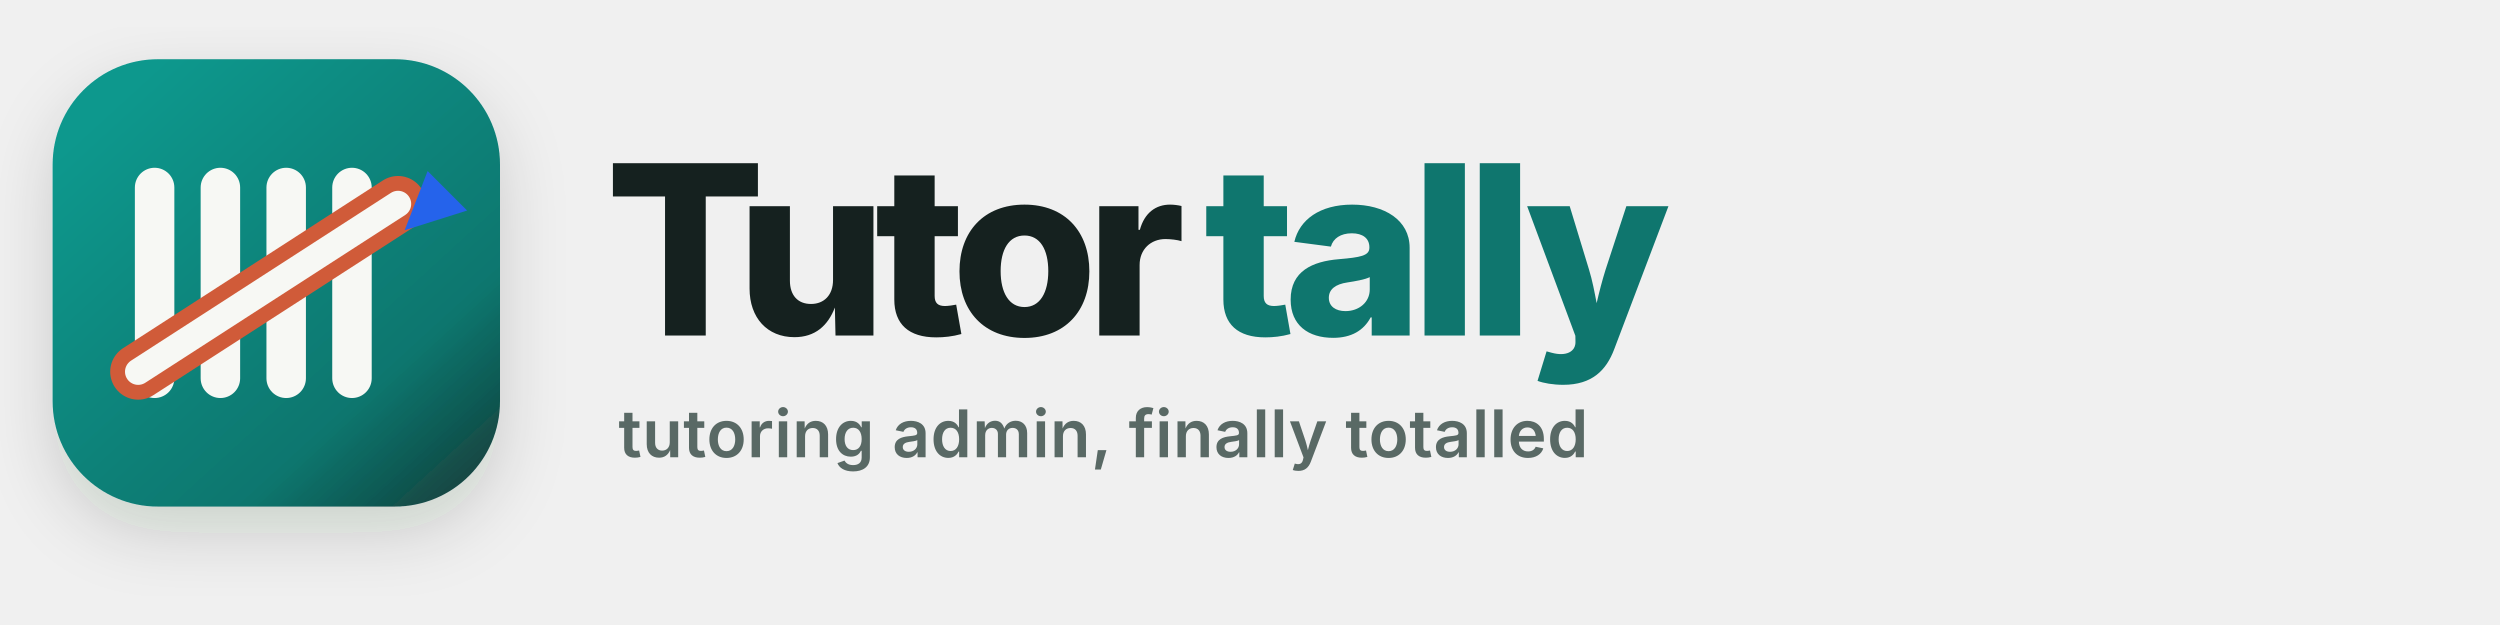
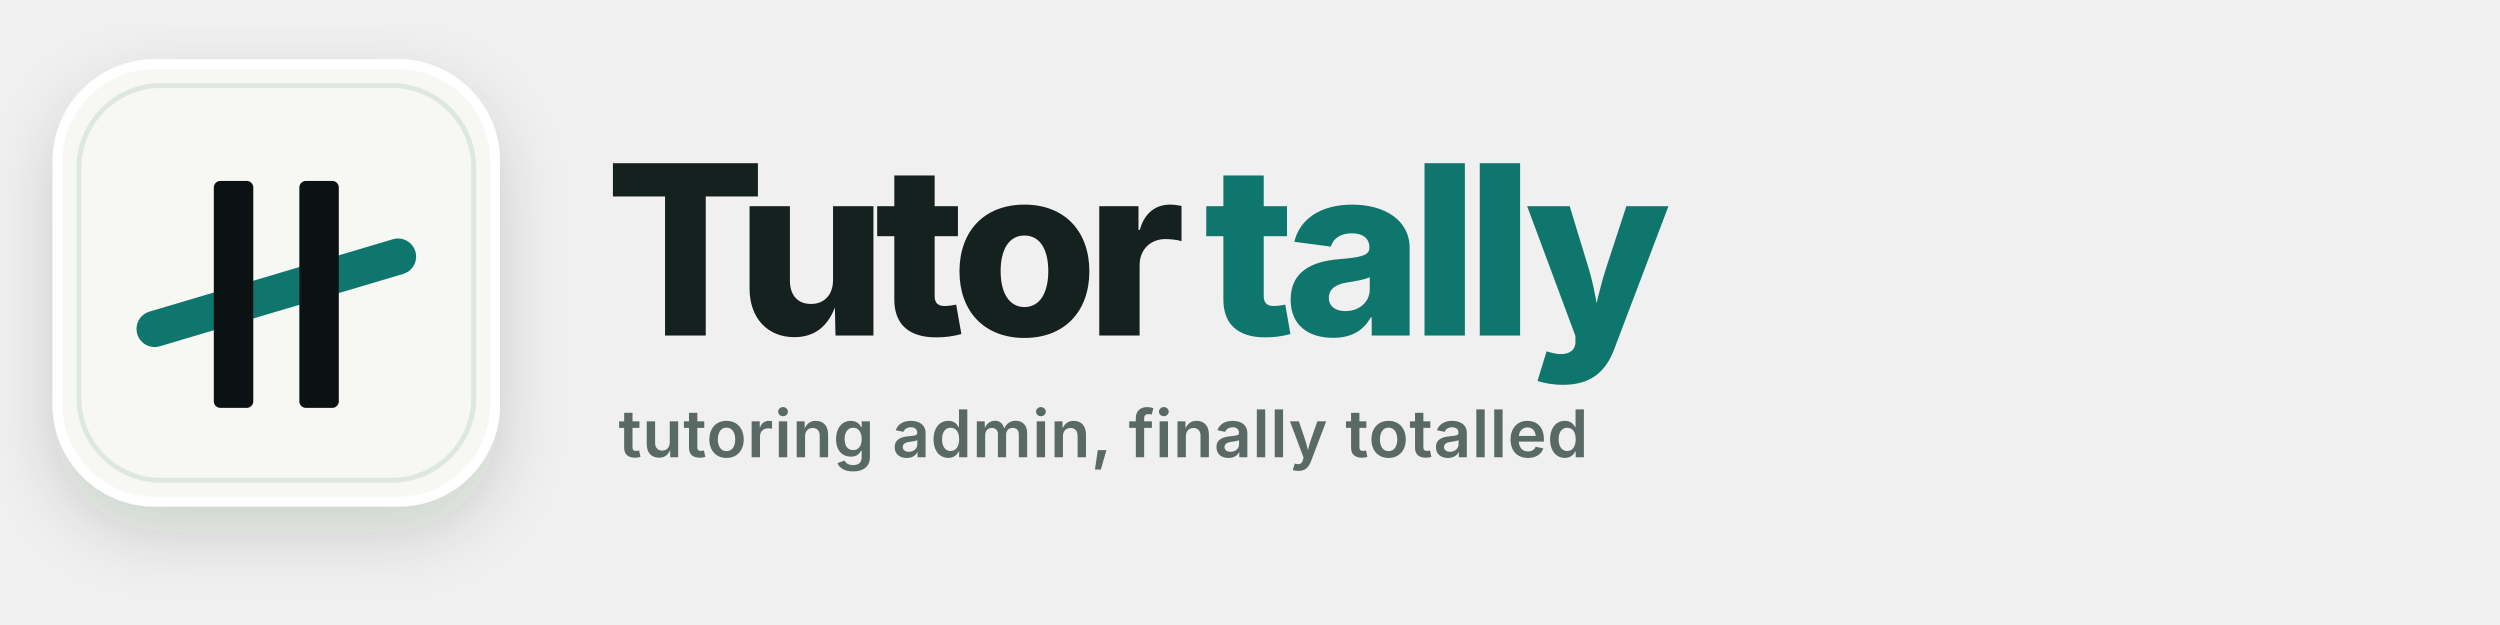
<svg xmlns="http://www.w3.org/2000/svg" viewBox="0 0 760 190" role="img" aria-labelledby="title desc">
  <defs>
-     <linearGradient id="tutortally-bg" x1="20" y1="12" x2="148" y2="152" gradientUnits="userSpaceOnUse">
-       <stop offset="0" stop-color="#11988d" />
-       <stop offset="0.62" stop-color="#0f766e" />
-       <stop offset="1" stop-color="#15211f" />
-     </linearGradient>
    <filter id="soft-shadow" x="-20%" y="-20%" width="140%" height="140%">
      <feDropShadow dx="0" dy="8" stdDeviation="10" flood-color="#15211f" flood-opacity="0.16" />
    </filter>
  </defs>
  <g transform="translate(16 18)">
-     <rect x="0" y="0" width="136" height="136" rx="32" fill="url(#tutortally-bg)" filter="url(#soft-shadow)" />
-     <path d="M31 39v58M51 39v58M71 39v58M91 39v58" fill="none" stroke="#f7f8f4" stroke-width="12" stroke-linecap="round" />
-     <path d="M26 95L105 44" fill="none" stroke="#d05b39" stroke-width="17" stroke-linecap="round" />
-     <path d="M26 95L105 44" fill="none" stroke="#f7f8f4" stroke-width="8" stroke-linecap="round" />
-     <path d="M114 34l-7 18 19-6" fill="#2563eb" />
+     <rect x="0" y="0" width="136" height="136" rx="31" fill="#ffffff" filter="url(#soft-shadow)" />
+     <rect x="3" y="3" width="130" height="130" rx="28" fill="#f7f8f4" />
+     <rect x="8" y="8" width="120" height="120" rx="25" fill="none" stroke="#dfe7e3" stroke-width="1.5" />
+     <path d="M31 82L105 60" fill="none" stroke="#0f766e" stroke-width="11" stroke-linecap="round" />
+     <rect x="49" y="37" width="12" height="69" rx="2" fill="#0c1214" />
+     <rect x="75" y="37" width="12" height="69" rx="2" fill="#0c1214" />
  </g>
  <g font-family="General Sans, Inter, Avenir Next, Segoe UI, Arial, sans-serif">
    <text x="184" y="102" fill="#15211f" font-size="72" font-weight="760" letter-spacing="-3.6">Tutor</text>
    <text x="366" y="102" fill="#0f766e" font-size="72" font-weight="760" letter-spacing="-3.6">tally</text>
    <text x="188" y="139" fill="#596965" font-size="20" font-weight="560" letter-spacing="0.2">tutoring admin, finally totalled</text>
  </g>
</svg>
